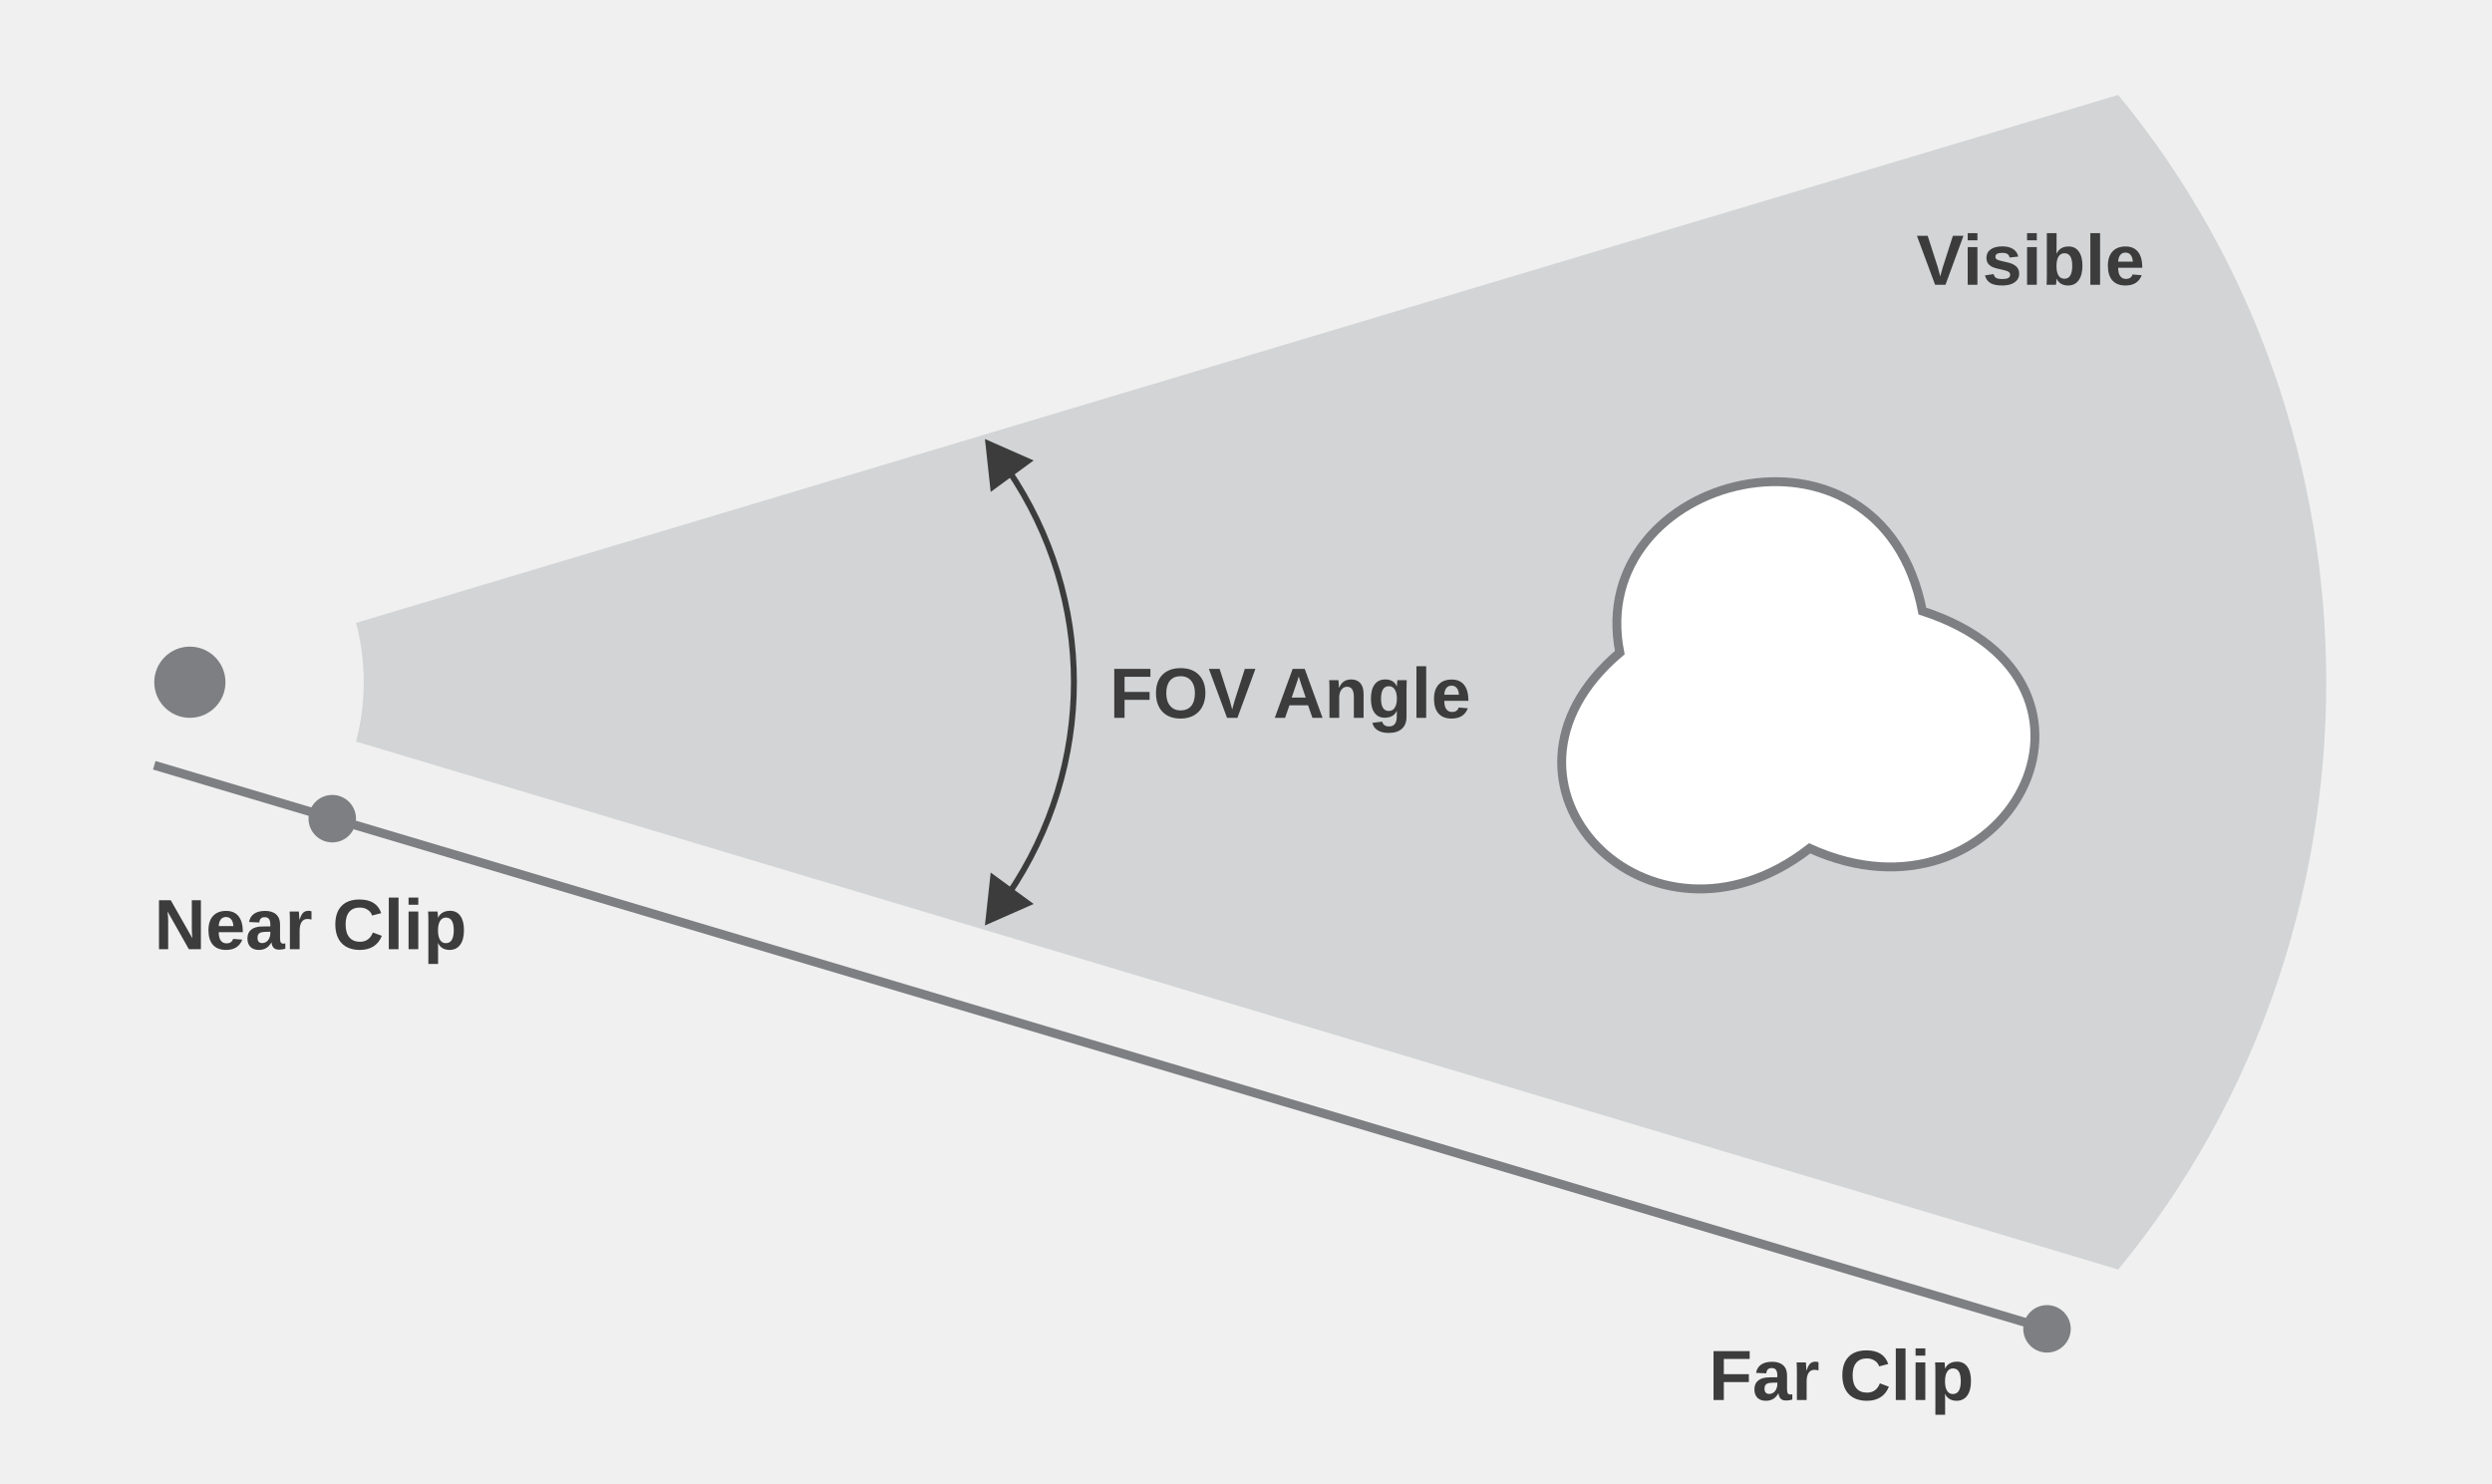
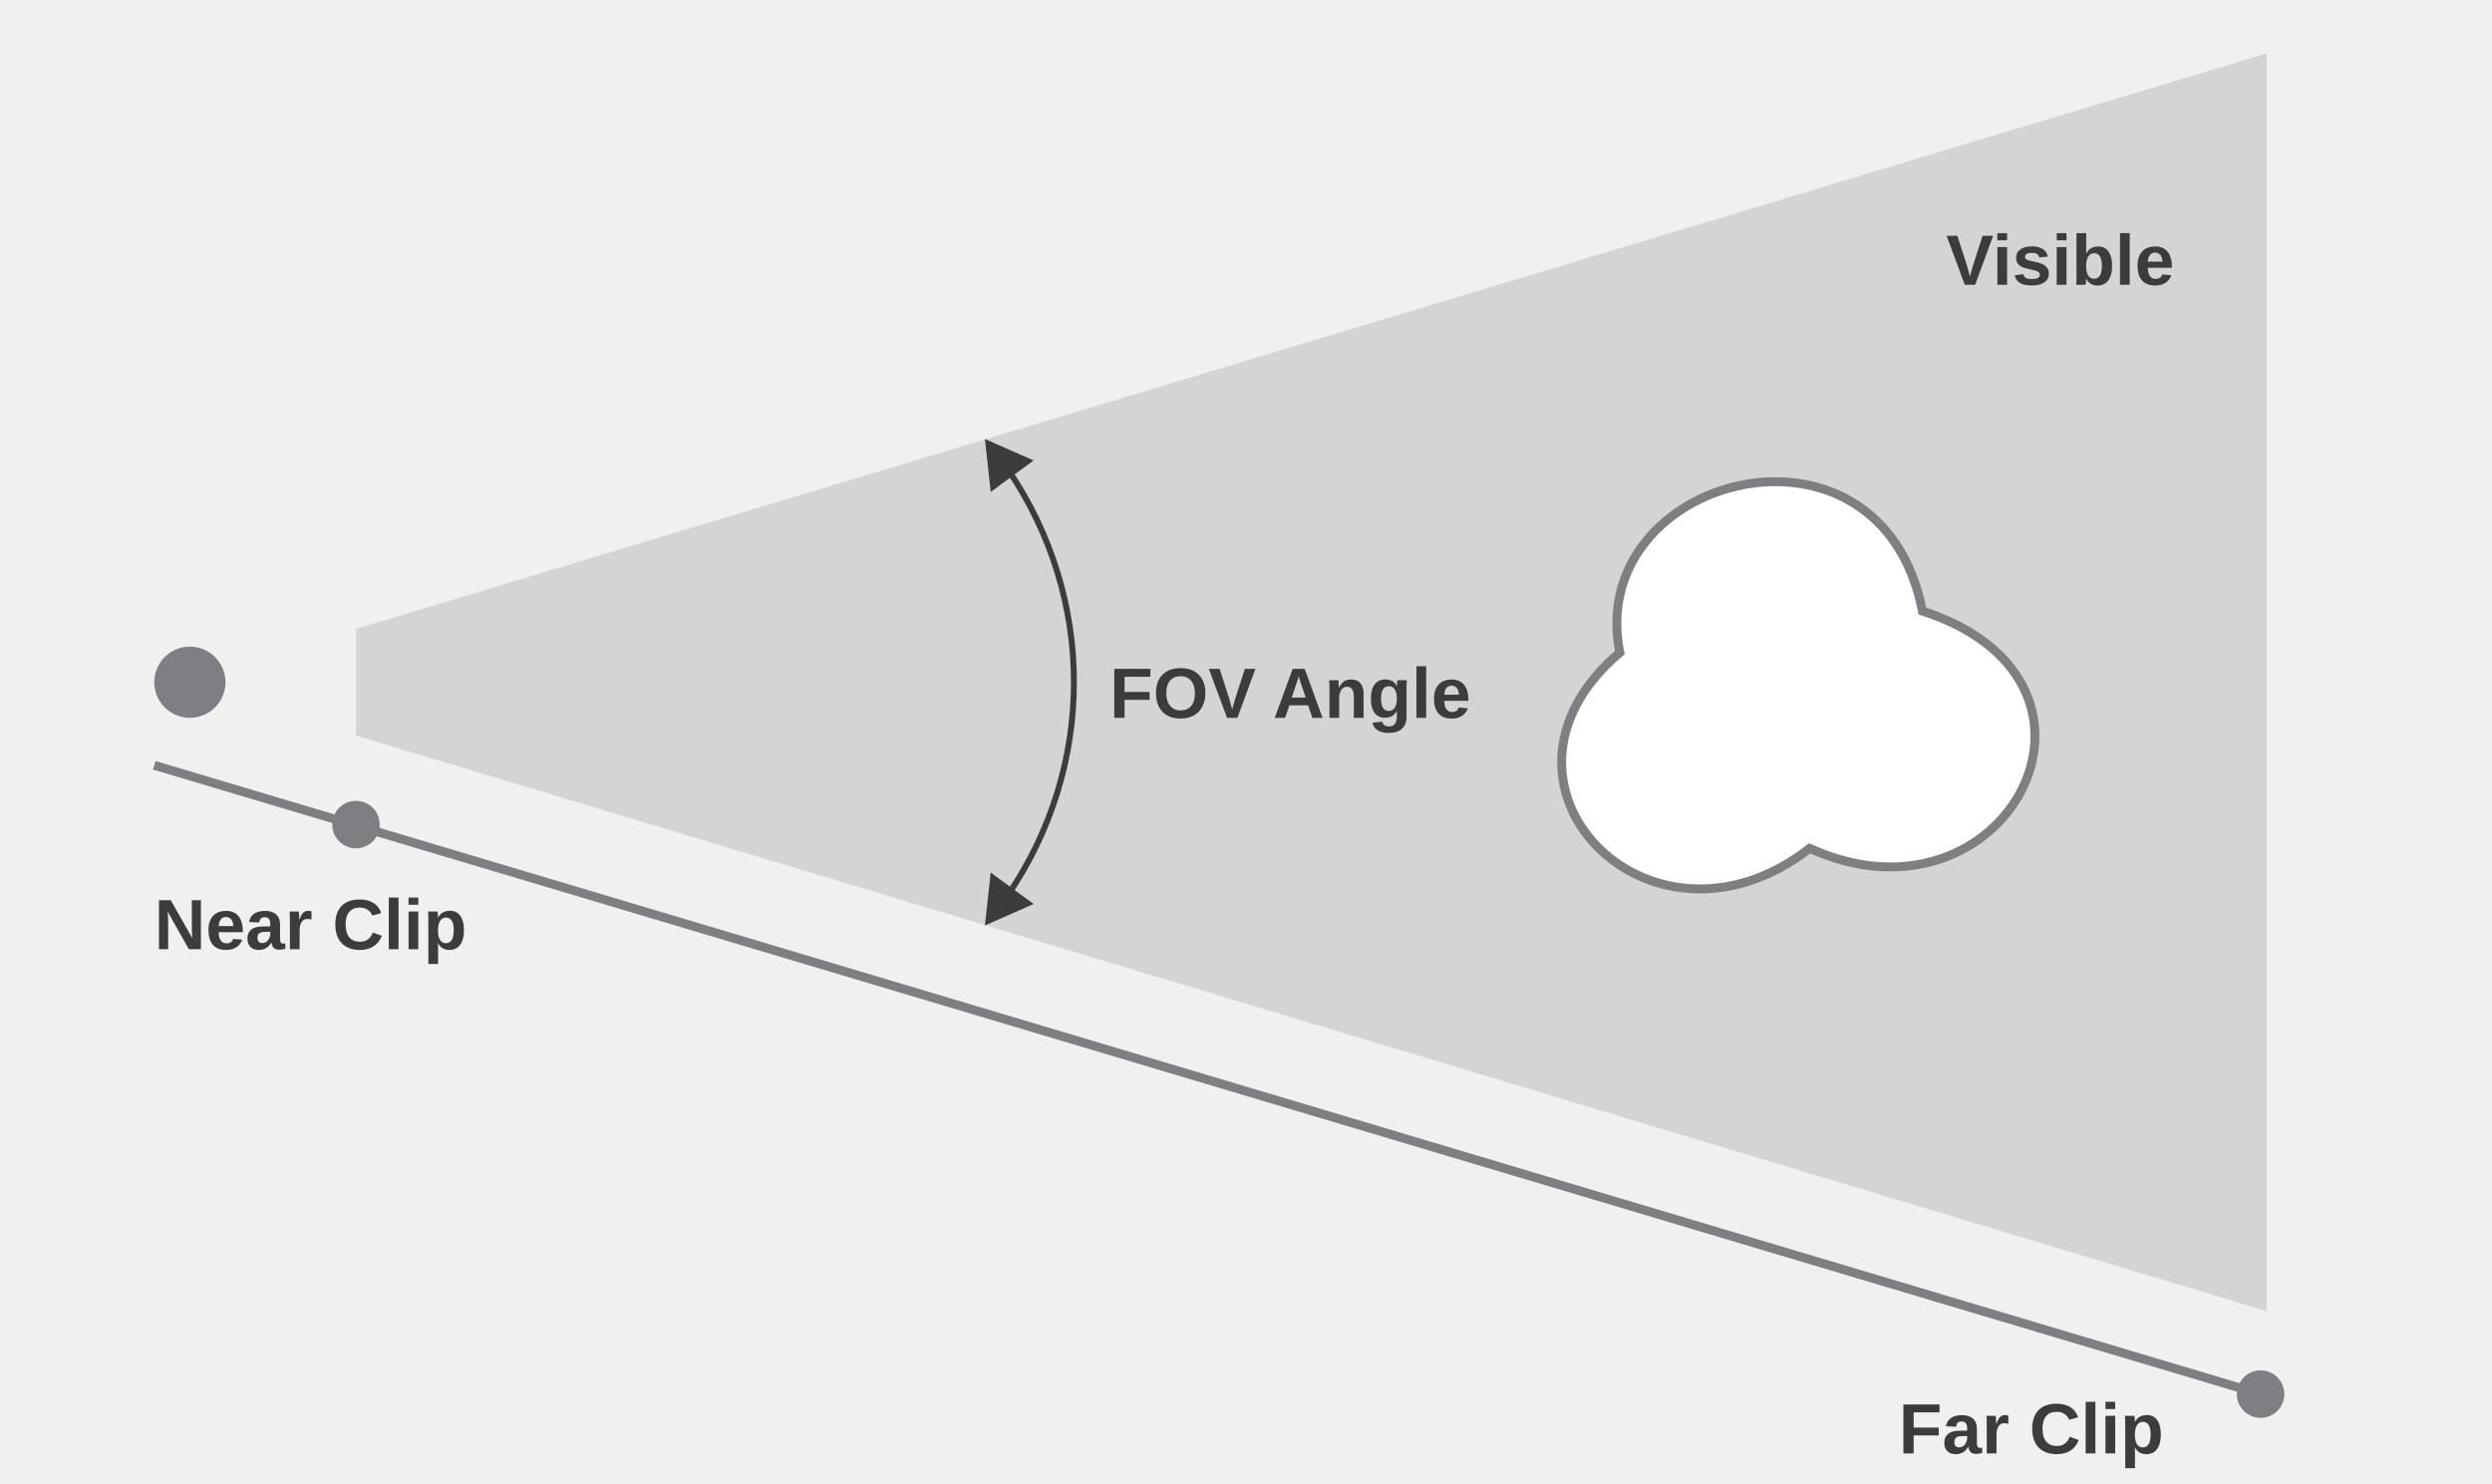
<svg xmlns="http://www.w3.org/2000/svg" width="420px" height="250px" viewBox="0 20 420 250">
-   <path fill="#D2D4D5" d="M357,234c46.75-56.71,46.75-141.29,0-198L60,125c1.74,6.46,1.74,13.54,0,20z" />
+   <path fill="#D2D4D5" d="M 382,259 v -230 l -322,97 v 18 l 322,97" />
  <path fill="#FFFFFF" stroke="#7D7F82" stroke-width="1.5" d="M273,130c-6-30,44-43,51-7c37,12,14,55-19,40C278,184,247,152,273,130z" />
  <path fill="none" stroke="#3C3C3C" d="M169.89,99.16c14.81,21.77,14.81,49.91,0,71.68" />
  <path fill="#3C3C3C" d="M174.21,97.62L166,94l0.97,8.92zM166,176l8.21-3.62l-7.24-5.3z" />
-   <line fill="none" stroke="#7D7F82" stroke-width="1.5" x1="26" y1="149" x2="345" y2="244" />
+   <line fill="none" stroke="#7D7F82" stroke-width="1.5" x1="26" y1="149" x2="381" y2="255" />
  <g fill="#7D7F82">
    <circle r="6" cx="32" cy="135" />
-     <circle r="4" cx="56" cy="158" />
-     <circle r="4" cx="345" cy="244" />
+     <circle r="4" cx="60" cy="159" />
+     <circle r="4" cx="381" cy="255" />
  </g>
  <text fill="#3C3C3C" font-size="12px" font-weight="bold" font-family="Arial, sans-serif">
    <tspan x="26" y="180">Near Clip</tspan>
-     <tspan x="288" y="256">Far Clip</tspan>
+     <tspan x="320" y="265">Far Clip</tspan>
    <tspan x="187" y="141">FOV Angle</tspan>
-     <tspan x="323" y="68">Visible</tspan>
+     <tspan x="328" y="68">Visible</tspan>
  </text>
</svg>
